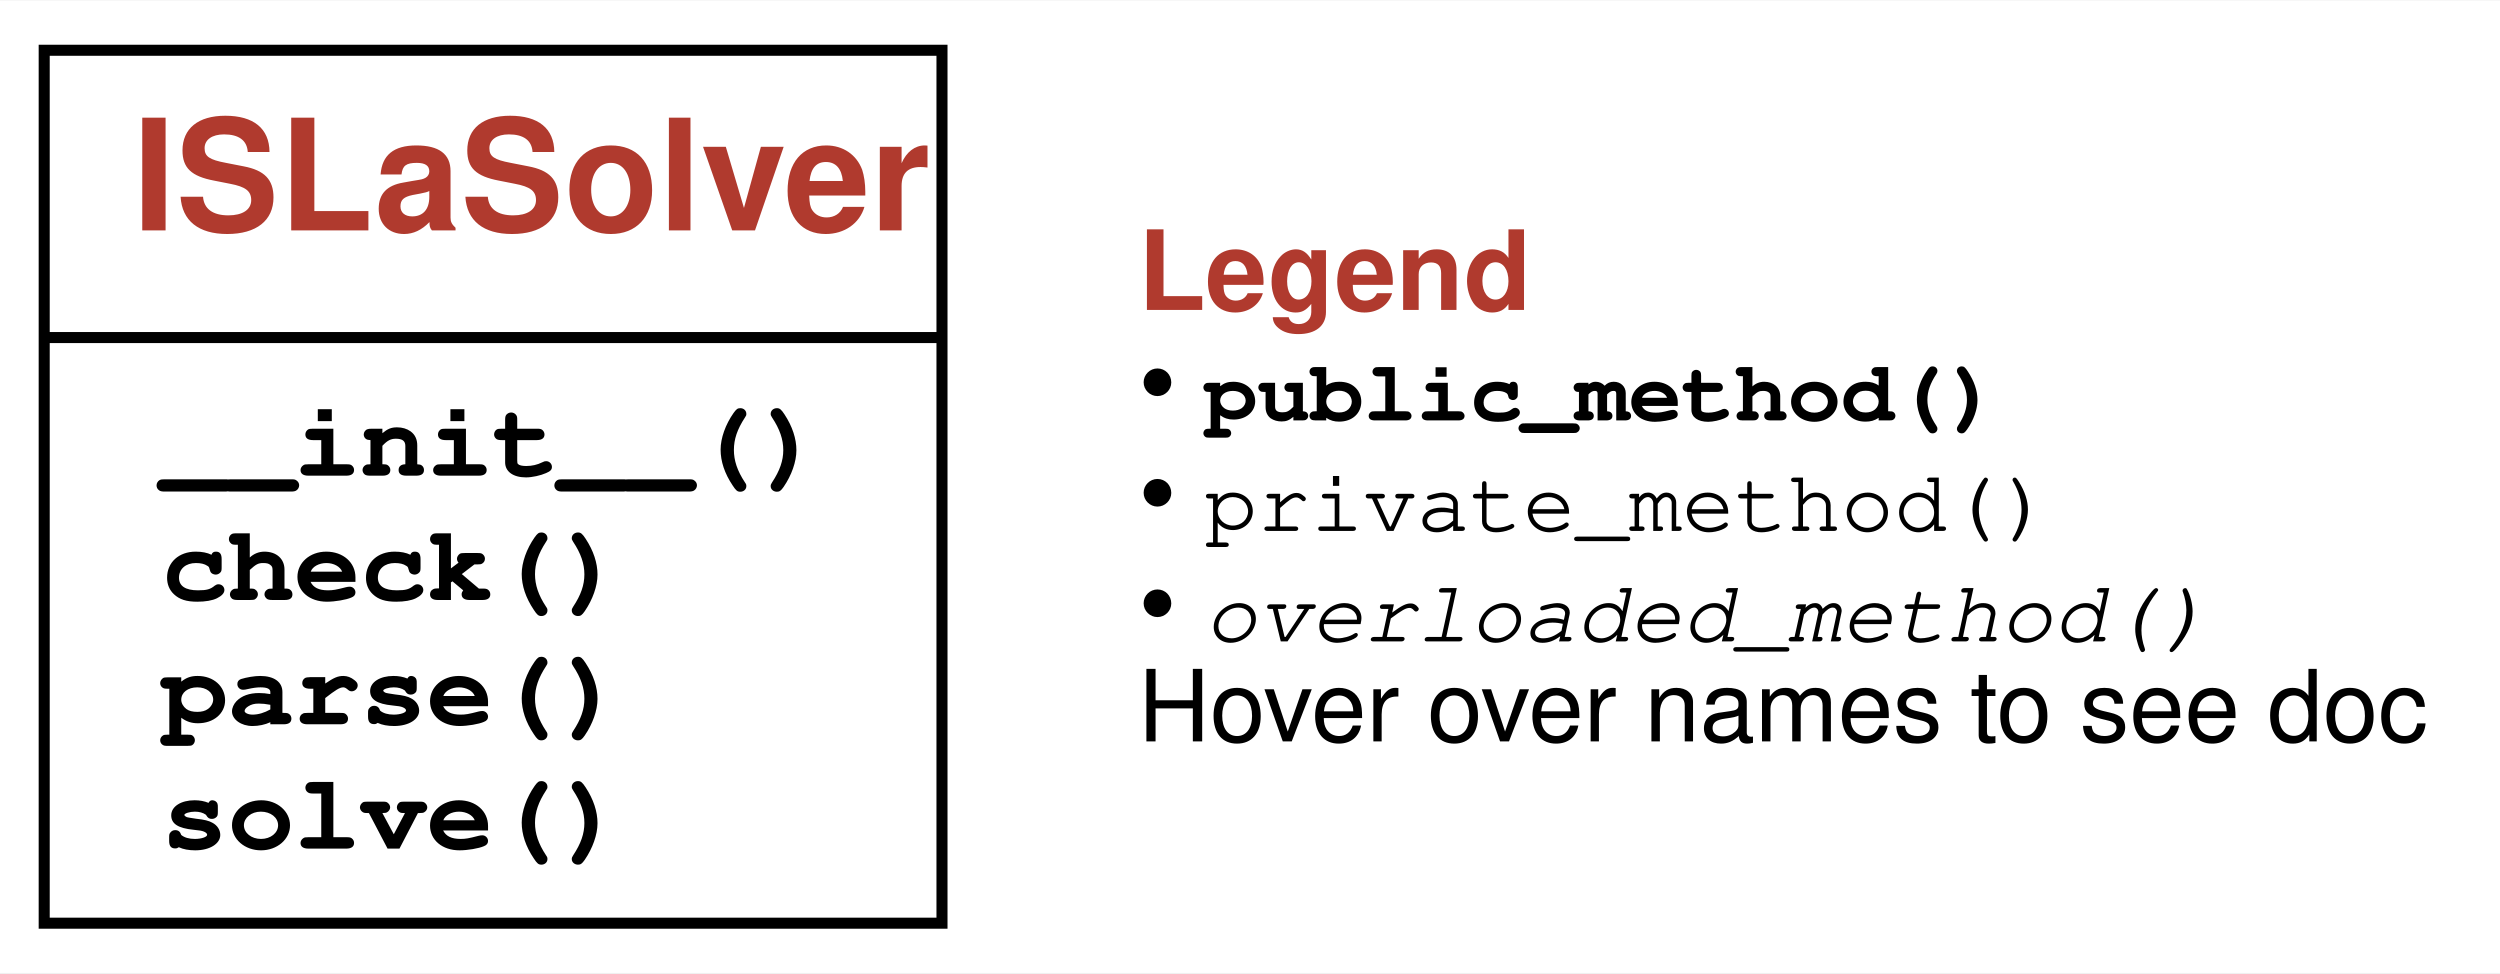
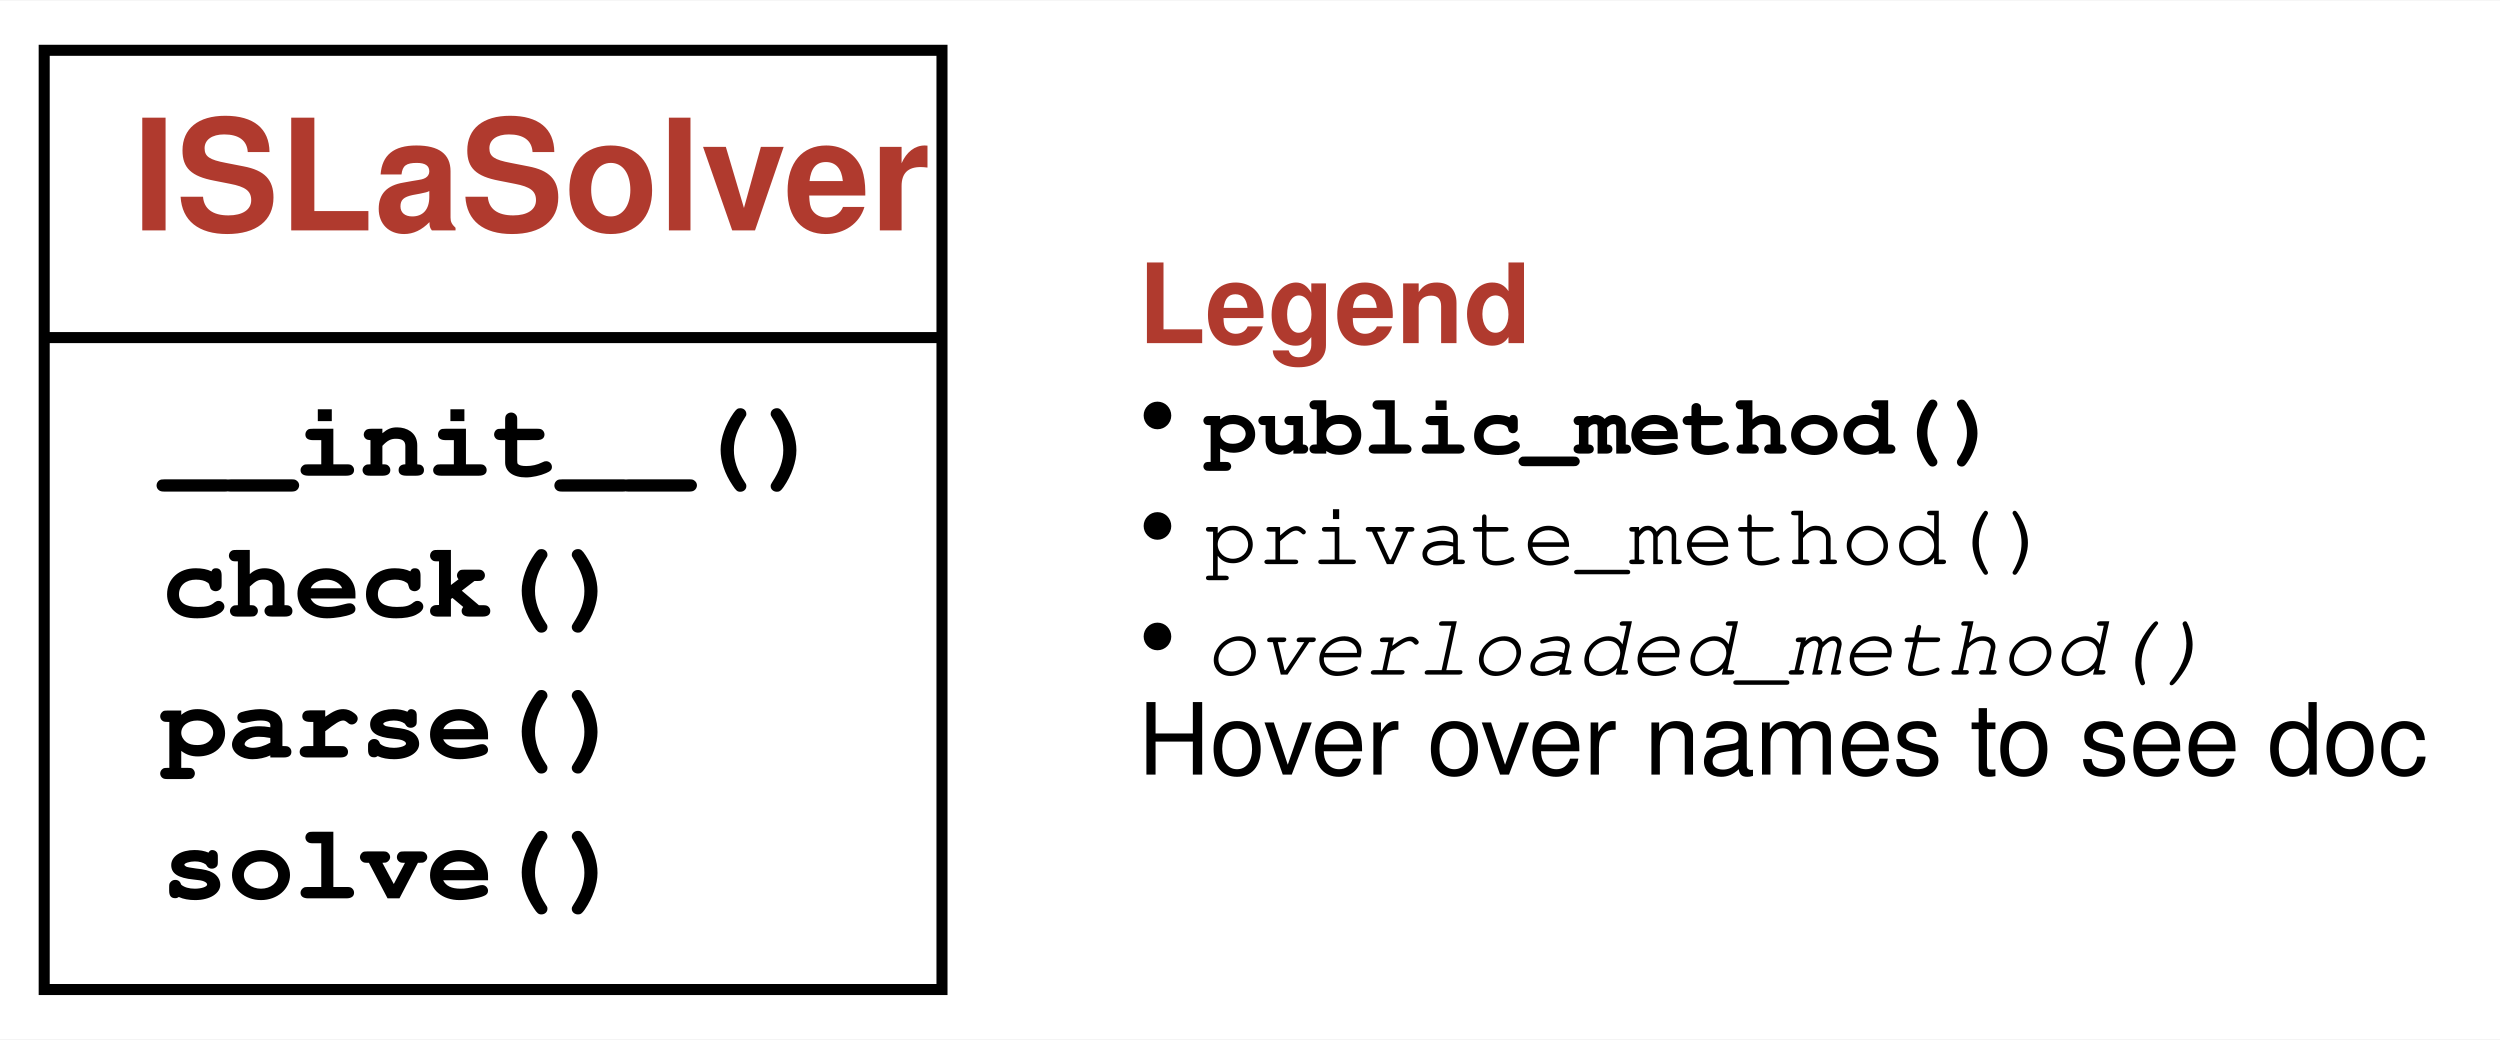
- <svg xmlns="http://www.w3.org/2000/svg" xmlns:xlink="http://www.w3.org/1999/xlink" width="226pt" height="88pt" viewBox="0.00 0.00 226.25 88.00">
-   <g id="graph0" class="graph" transform="scale(1 1) rotate(0) translate(4 84)">
+ <svg xmlns="http://www.w3.org/2000/svg" xmlns:xlink="http://www.w3.org/1999/xlink" width="226pt" height="94pt" viewBox="0.00 0.00 226.25 94.00">
+   <g id="graph0" class="graph" transform="scale(1 1) rotate(0) translate(4 90)">
    <g id="a_graph0">
      <a xlink:title="ISLaSolver class hierarchy">
-         <polygon fill="white" stroke="none" points="-4,4 -4,-84 222.25,-84 222.25,4 -4,4" />
+         <polygon fill="white" stroke="none" points="-4,4 -4,-90 222.25,-90 222.25,4 -4,4" />
      </a>
    </g>
    <g id="node1" class="node">
      <g id="a_node1">
        <a xlink:href="isla.solver.ipynb" xlink:title="class ISLaSolver:&#10;The solver class for ISLa formulas/constraints. Its top-level methods are&#10;&#10;:meth:`~isla.solver.ISLaSolver.solve`&#10;Use to generate solutions for an ISLa constraint.&#10;&#10;:meth:`~isla.solver.ISLaSolver.check`&#10;Use to check if an ISLa constraint is satisfied for a given input.&#10;&#10;:meth:`~isla.solver.ISLaSolver.parse`&#10;Use to parse and validate an input.&#10;&#10;:meth:`~isla.solver.ISLaSolver.repair`&#10;Use to repair an input such that it satisfies a constraint.&#10;&#10;:meth:`~isla.solver.ISLaSolver.mutate`&#10;Use to mutate an input such that the result satisfies a constraint.">
-           <polygon fill="none" stroke="black" points="0,-0.5 0,-79.5 81.25,-79.5 81.25,-0.5 0,-0.5" />
-           <text text-anchor="start" x="8" y="-63.2" font-family="Patua One, Helvetica, sans-serif" font-weight="bold" font-size="14.00" fill="#b03a2e">ISLaSolver</text>
-           <polyline fill="none" stroke="black" points="0,-53.5 81.25,-53.5" />
+           <polygon fill="none" stroke="black" points="0,-0.5 0,-85.5 81.25,-85.5 81.25,-0.5 0,-0.5" />
+           <text text-anchor="start" x="8" y="-69.2" font-family="Patua One, Helvetica, sans-serif" font-weight="bold" font-size="14.00" fill="#b03a2e">ISLaSolver</text>
+           <polyline fill="none" stroke="black" points="0,-59.5 81.25,-59.5" />
          <g id="a_node1_0">
            <a xlink:href="#" xlink:title="ISLaSolver">
              <g id="a_node1_1">
-                 <a xlink:href="isla.solver.ipynb" xlink:title="__init__(self, grammar: Union[Dict[str, List[str]], str], formula: Union[isla.language.Formula, str, NoneType] = None, structural_predicates: Set[isla.language.StructuralPredicate] = frozenset({StructuralPredicate(name='different_position', arity=2, eval_fun=&lt;function is_different_position&gt;), StructuralPredicate(name='inside', arity=2, eval_fun=&lt;function in_tree&gt;), StructuralPredicate(name='consecutive', arity=2, eval_fun=&lt;function consecutive&gt;), StructuralPredicate(name='direct_child', arity=2, eval_fun=&lt;function is_direct_child&gt;), StructuralPredicate(name='level', arity=4, eval_fun=&lt;function level_check&gt;), StructuralPredicate(name='nth', arity=3, eval_fun=&lt;function is_nth&gt;), StructuralPredicate(name='after', arity=2, eval_fun=&lt;function is_after&gt;), StructuralPredicate(name='same_position', arity=2, eval_fun=&lt;function is_same_position&gt;), StructuralPredicate(name='before', arity=2, eval_fun=&lt;function is_before&gt;)}), semantic_predicates: Set[isla.language.SemanticPredicate] = frozenset({SemanticPredicate(count, 3)}), max_number_free_instantiations: int = 10, max_number_smt_instantiations: int = 10, max_number_tree_insertion_results: int = 5, enforce_unique_trees_in_queue: bool = False, debug: bool = False, cost_computer: Optional[ForwardRef('CostComputer')] = None, timeout_seconds: Optional[int] = None, global_fuzzer: bool = False, predicates_unique_in_int_arg: Tuple[isla.language.SemanticPredicate, ...] = (SemanticPredicate(count, 3),), fuzzer_factory: Callable[[Dict[str, List[str]]], isla.fuzzer.GrammarFuzzer] = &lt;function SolverDefaults.&lt;lambda&gt;&gt;, tree_insertion_methods: Optional[int] = None, activate_unsat_support: bool = False, grammar_unwinding_threshold: int = 4, initial_tree: isla.helpers.Maybe[isla.derivation_tree.DerivationTree] = Maybe(a=None), enable_optimized_z3_queries: bool = True, start_symbol: Optional[str] = None):&#10;The constructor of :class:`~isla.solver.ISLaSolver` accepts a large number of&#10;parameters. However, all but the first one, :code:`grammar`, are *optional.*&#10;&#10;The simplest way to construct an ISLa solver is by only providing it with a&#10;grammar only; it then works like a grammar fuzzer.&#10;&#10;&gt;&gt;&gt; import random&#10;&gt;&gt;&gt; random.seed(1)&#10;&#10;&gt;&gt;&gt; import string&#10;&gt;&gt;&gt; LANG_GRAMMAR = {&#10;...     &quot;&lt;start&gt;&quot;:&#10;...         [&quot;&lt;stmt&gt;&quot;],&#10;...     &quot;&lt;stmt&gt;&quot;:&#10;...         [&quot;&lt;assgn&gt; ; &lt;stmt&gt;&quot;, &quot;&lt;assgn&gt;&quot;],&#10;...     &quot;&lt;assgn&gt;&quot;:&#10;...         [&quot;&lt;var&gt; := &lt;rhs&gt;&quot;],&#10;...     &quot;&lt;rhs&gt;&quot;:&#10;...         [&quot;&lt;var&gt;&quot;, &quot;&lt;digit&gt;&quot;],&#10;...     &quot;&lt;var&gt;&quot;: list(string.ascii_lowercase),&#10;...     &quot;&lt;digit&gt;&quot;: list(string.digits)&#10;... }&#10;&gt;&gt;&gt;&#10;&gt;&gt;&gt; from isla.solver import ISLaSolver&#10;&gt;&gt;&gt; solver = ISLaSolver(LANG_GRAMMAR)&#10;&gt;&gt;&gt;&#10;&gt;&gt;&gt; str(solver.solve())&#10;'d := 9'&#10;&gt;&gt;&gt; str(solver.solve())&#10;'v := n ; s := r'&#10;&#10;:param grammar: The underlying grammar; either, as a &quot;Fuzzing Book&quot; dictionary&#10;or in BNF syntax.&#10;:param formula: The formula to solve; either a string or a readily parsed&#10;formula. If no formula is given, a default `true` constraint is assumed, and&#10;the solver falls back to a grammar fuzzer. The number of produced solutions&#10;will then be bound by `max_number_free_instantiations`.&#10;:param structural_predicates: Structural predicates to use when parsing a&#10;formula.&#10;:param semantic_predicates: Semantic predicates to use when parsing a formula.&#10;:param max_number_free_instantiations: Number of times that nonterminals that&#10;are not bound by any formula should be expanded by a coverage-based fuzzer.&#10;:param max_number_smt_instantiations: Number of solutions of SMT formulas that&#10;should be produced.&#10;:param max_number_tree_insertion_results: The maximum number of results when&#10;solving existential quantifiers by tree insertion.&#10;:param enforce_unique_trees_in_queue: If true, states with the same tree as an&#10;already existing tree in the queue are discarded, irrespectively of the&#10;constraint.&#10;:param debug: If true, debug information about the evolution of states is&#10;collected, notably in the field state_tree. The root of the tree is in the&#10;field state_tree_root. The field costs stores the computed cost values for&#10;all new nodes.&#10;:param cost_computer: The `CostComputer` class for computing the cost relevant&#10;to placing states in ISLa's queue.&#10;:param timeout_seconds: Number of seconds after which the solver will terminate.&#10;:param global_fuzzer: If set to True, only one coverage-guided grammar fuzzer&#10;object is used to finish off unconstrained open derivation trees throughout&#10;the whole generation time. This may be beneficial for some targets; e.g., we&#10;experienced that CSV works significantly faster. However, the achieved k-path&#10;coverage can be lower with that setting.&#10;:param predicates_unique_in_int_arg: This is needed in certain cases for&#10;instantiating universal integer quantifiers. The supplied predicates should&#10;have exactly one integer argument, and hold for exactly one integer value&#10;once all other parameters are fixed.&#10;:param fuzzer_factory: Constructor of the fuzzer to use for instantiating&#10;&quot;free&quot; nonterminals.&#10;:param tree_insertion_methods: Combination of methods to use for existential&#10;quantifier elimination by tree insertion. Full selection: `DIRECT_EMBEDDING &amp;&#10;SELF_EMBEDDING &amp; CONTEXT_ADDITION`.&#10;:param activate_unsat_support: Set to True if you assume that a formula might&#10;be unsatisfiable. This triggers additional tests for unsatisfiability that&#10;reduce input generation performance, but might ensure termination (with a&#10;negative solver result) for unsatisfiable problems for which the solver could&#10;otherwise diverge.&#10;:param grammar_unwinding_threshold: When querying the SMT solver, ISLa passes a&#10;regular expression for the syntax of the involved nonterminals. If this&#10;syntax is not regular, we unwind the respective part in the reference grammar&#10;up to a depth of `grammar_unwinding_threshold`. If this is too shallow, it can&#10;happen that an equation etc. cannot be solved; if it is too deep, it can&#10;negatively impact performance (and quite tremendously so).&#10;:param initial_tree: An initial input tree for the queue, if the solver shall&#10;not start from the tree `(&lt;start&gt;, None)`.&#10;:param enable_optimized_z3_queries: Enables preprocessing of Z3 queries (mainly&#10;numeric problems concerning things like length). This can improve performance&#10;significantly; however, it might happen that certain problems cannot be solved&#10;anymore. In that case, this option can/should be deactivated.&#10;:param start_symbol: This is an alternative to `initial_tree` for starting with&#10;a start symbol different form `&lt;start&gt;`. If `start_symbol` is provided, a tree&#10;consisting of a single root node with the value of `start_symbol` is chosen as&#10;initial tree.">
-                   <text text-anchor="start" x="10.62" y="-41" font-family="'Fira Mono', 'Source Code Pro', 'Courier', monospace" font-weight="bold" font-size="10.00">__init__()</text>
+                 <a xlink:href="isla.solver.ipynb" xlink:title="__init__(self, grammar: Union[Dict[str, List[str]], str], formula: Union[isla.language.Formula, str, NoneType] = None, structural_predicates: Set[isla.language.StructuralPredicate] = frozenset({StructuralPredicate(name='level', arity=4, eval_fun=&lt;function level_check&gt;), StructuralPredicate(name='consecutive', arity=2, eval_fun=&lt;function consecutive&gt;), StructuralPredicate(name='same_position', arity=2, eval_fun=&lt;function is_same_position&gt;), StructuralPredicate(name='direct_child', arity=2, eval_fun=&lt;function is_direct_child&gt;), StructuralPredicate(name='nth', arity=3, eval_fun=&lt;function is_nth&gt;), StructuralPredicate(name='inside', arity=2, eval_fun=&lt;function in_tree&gt;), StructuralPredicate(name='before', arity=2, eval_fun=&lt;function is_before&gt;), StructuralPredicate(name='different_position', arity=2, eval_fun=&lt;function is_different_position&gt;), StructuralPredicate(name='after', arity=2, eval_fun=&lt;function is_after&gt;)}), semantic_predicates: Set[isla.language.SemanticPredicate] = frozenset({SemanticPredicate(count, 3)}), max_number_free_instantiations: int = 10, max_number_smt_instantiations: int = 10, max_number_tree_insertion_results: int = 5, enforce_unique_trees_in_queue: bool = False, debug: bool = False, cost_computer: Optional[ForwardRef('CostComputer')] = None, timeout_seconds: Optional[int] = None, global_fuzzer: bool = False, predicates_unique_in_int_arg: Tuple[isla.language.SemanticPredicate, ...] = (SemanticPredicate(count, 3),), fuzzer_factory: Callable[[Dict[str, List[str]]], isla.fuzzer.GrammarFuzzer] = &lt;function SolverDefaults.&lt;lambda&gt;&gt;, tree_insertion_methods: Optional[int] = None, activate_unsat_support: bool = False, grammar_unwinding_threshold: int = 4, initial_tree: isla.helpers.Maybe[isla.derivation_tree.DerivationTree] = Maybe(a=None), enable_optimized_z3_queries: bool = True, start_symbol: Optional[str] = None):&#10;The constructor of :class:`~isla.solver.ISLaSolver` accepts a large number of&#10;parameters. However, all but the first one, :code:`grammar`, are *optional.*&#10;&#10;The simplest way to construct an ISLa solver is by only providing it with a&#10;grammar only; it then works like a grammar fuzzer.&#10;&#10;&gt;&gt;&gt; import random&#10;&gt;&gt;&gt; random.seed(1)&#10;&#10;&gt;&gt;&gt; import string&#10;&gt;&gt;&gt; LANG_GRAMMAR = {&#10;...     &quot;&lt;start&gt;&quot;:&#10;...         [&quot;&lt;stmt&gt;&quot;],&#10;...     &quot;&lt;stmt&gt;&quot;:&#10;...         [&quot;&lt;assgn&gt; ; &lt;stmt&gt;&quot;, &quot;&lt;assgn&gt;&quot;],&#10;...     &quot;&lt;assgn&gt;&quot;:&#10;...         [&quot;&lt;var&gt; := &lt;rhs&gt;&quot;],&#10;...     &quot;&lt;rhs&gt;&quot;:&#10;...         [&quot;&lt;var&gt;&quot;, &quot;&lt;digit&gt;&quot;],&#10;...     &quot;&lt;var&gt;&quot;: list(string.ascii_lowercase),&#10;...     &quot;&lt;digit&gt;&quot;: list(string.digits)&#10;... }&#10;&gt;&gt;&gt;&#10;&gt;&gt;&gt; from isla.solver import ISLaSolver&#10;&gt;&gt;&gt; solver = ISLaSolver(LANG_GRAMMAR)&#10;&gt;&gt;&gt;&#10;&gt;&gt;&gt; str(solver.solve())&#10;'d := 9'&#10;&gt;&gt;&gt; str(solver.solve())&#10;'v := n ; s := r'&#10;&#10;:param grammar: The underlying grammar; either, as a &quot;Fuzzing Book&quot; dictionary&#10;or in BNF syntax.&#10;:param formula: The formula to solve; either a string or a readily parsed&#10;formula. If no formula is given, a default `true` constraint is assumed, and&#10;the solver falls back to a grammar fuzzer. The number of produced solutions&#10;will then be bound by `max_number_free_instantiations`.&#10;:param structural_predicates: Structural predicates to use when parsing a&#10;formula.&#10;:param semantic_predicates: Semantic predicates to use when parsing a formula.&#10;:param max_number_free_instantiations: Number of times that nonterminals that&#10;are not bound by any formula should be expanded by a coverage-based fuzzer.&#10;:param max_number_smt_instantiations: Number of solutions of SMT formulas that&#10;should be produced.&#10;:param max_number_tree_insertion_results: The maximum number of results when&#10;solving existential quantifiers by tree insertion.&#10;:param enforce_unique_trees_in_queue: If true, states with the same tree as an&#10;already existing tree in the queue are discarded, irrespectively of the&#10;constraint.&#10;:param debug: If true, debug information about the evolution of states is&#10;collected, notably in the field state_tree. The root of the tree is in the&#10;field state_tree_root. The field costs stores the computed cost values for&#10;all new nodes.&#10;:param cost_computer: The `CostComputer` class for computing the cost relevant&#10;to placing states in ISLa's queue.&#10;:param timeout_seconds: Number of seconds after which the solver will terminate.&#10;:param global_fuzzer: If set to True, only one coverage-guided grammar fuzzer&#10;object is used to finish off unconstrained open derivation trees throughout&#10;the whole generation time. This may be beneficial for some targets; e.g., we&#10;experienced that CSV works significantly faster. However, the achieved k-path&#10;coverage can be lower with that setting.&#10;:param predicates_unique_in_int_arg: This is needed in certain cases for&#10;instantiating universal integer quantifiers. The supplied predicates should&#10;have exactly one integer argument, and hold for exactly one integer value&#10;once all other parameters are fixed.&#10;:param fuzzer_factory: Constructor of the fuzzer to use for instantiating&#10;&quot;free&quot; nonterminals.&#10;:param tree_insertion_methods: Combination of methods to use for existential&#10;quantifier elimination by tree insertion. Full selection: `DIRECT_EMBEDDING &amp;&#10;SELF_EMBEDDING &amp; CONTEXT_ADDITION`.&#10;:param activate_unsat_support: Set to True if you assume that a formula might&#10;be unsatisfiable. This triggers additional tests for unsatisfiability that&#10;reduce input generation performance, but might ensure termination (with a&#10;negative solver result) for unsatisfiable problems for which the solver could&#10;otherwise diverge.&#10;:param grammar_unwinding_threshold: When querying the SMT solver, ISLa passes a&#10;regular expression for the syntax of the involved nonterminals. If this&#10;syntax is not regular, we unwind the respective part in the reference grammar&#10;up to a depth of `grammar_unwinding_threshold`. If this is too shallow, it can&#10;happen that an equation etc. cannot be solved; if it is too deep, it can&#10;negatively impact performance (and quite tremendously so).&#10;:param initial_tree: An initial input tree for the queue, if the solver shall&#10;not start from the tree `(&lt;start&gt;, None)`.&#10;:param enable_optimized_z3_queries: Enables preprocessing of Z3 queries (mainly&#10;numeric problems concerning things like length). This can improve performance&#10;significantly; however, it might happen that certain problems cannot be solved&#10;anymore. In that case, this option can/should be deactivated.&#10;:param start_symbol: This is an alternative to `initial_tree` for starting with&#10;a start symbol different form `&lt;start&gt;`. If `start_symbol` is provided, a tree&#10;consisting of a single root node with the value of `start_symbol` is chosen as&#10;initial tree.">
+                   <text text-anchor="start" x="10.62" y="-47" font-family="'Fira Mono', 'Source Code Pro', 'Courier', monospace" font-weight="bold" font-size="10.00">__init__()</text>
                </a>
              </g>
              <g id="a_node1_2">
                <a xlink:href="isla.solver.ipynb" xlink:title="check(self, inp: isla.derivation_tree.DerivationTree | str) -&gt; bool:&#10;Evaluates whether the given derivation tree satisfies the constraint passed to&#10;the solver. Raises an `UnknownResultError` if this could not be evaluated&#10;(e.g., because of a solver timeout or a semantic predicate that cannot be&#10;evaluated).&#10;&#10;:param inp: The input to evaluate, either readily parsed or as a string.&#10;:return: A truth value.">
-                   <text text-anchor="start" x="10.62" y="-29.75" font-family="'Fira Mono', 'Source Code Pro', 'Courier', monospace" font-weight="bold" font-size="10.00">check()</text>
+                   <text text-anchor="start" x="10.62" y="-34.25" font-family="'Fira Mono', 'Source Code Pro', 'Courier', monospace" font-weight="bold" font-size="10.00">check()</text>
                </a>
              </g>
              <g id="a_node1_3">
                <a xlink:href="isla.solver.ipynb" xlink:title="parse(self, inp: str, nonterminal: str = '&lt;start&gt;', skip_check: bool = False, silent: bool = False) -&gt; isla.derivation_tree.DerivationTree:&#10;Parses the given input `inp`. Raises a `SyntaxError` if the input does not&#10;satisfy the grammar, a `SemanticError` if it does not satisfy the constraint&#10;(this is only checked if `nonterminal` is &quot;&lt;start&gt;&quot;), and returns the parsed&#10;`DerivationTree` otherwise.&#10;&#10;:param inp: The input to parse.&#10;:param nonterminal: The nonterminal to start parsing with, if a string&#10;corresponding to a sub-grammar shall be parsed. We don't check semantic&#10;correctness in that case.&#10;:param skip_check: If True, the semantic check is left out.&#10;:param silent: If True, no error is sent to the log stream in case of a&#10;failed parse.&#10;:return: A parsed `DerivationTree`.">
-                   <text text-anchor="start" x="10.62" y="-18.5" font-family="'Fira Mono', 'Source Code Pro', 'Courier', monospace" font-weight="bold" font-size="10.00">parse()</text>
+                   <text text-anchor="start" x="10.62" y="-21.5" font-family="'Fira Mono', 'Source Code Pro', 'Courier', monospace" font-weight="bold" font-size="10.00">parse()</text>
                </a>
              </g>
              <g id="a_node1_4">
                <a xlink:href="isla.solver.ipynb" xlink:title="solve(self) -&gt; isla.derivation_tree.DerivationTree:&#10;Attempts to compute a solution to the given ISLa formula. Returns that solution,&#10;if any. This function can be called repeatedly to obtain more solutions until&#10;one of two exception types is raised: A :class:`StopIteration` indicates that&#10;no more solution can be found; a :class:`TimeoutError` is raised if a timeout&#10;occurred. After that, an exception will be raised every time.&#10;&#10;The timeout can be controlled by the :code:`timeout_seconds`&#10;:meth:`constructor &lt;isla.solver.ISLaSolver.__init__&gt;` parameter.&#10;&#10;:return: A solution for the ISLa formula passed to the&#10;:class:`isla.solver.ISLaSolver`.">
-                   <text text-anchor="start" x="10.62" y="-7.25" font-family="'Fira Mono', 'Source Code Pro', 'Courier', monospace" font-weight="bold" font-size="10.00">solve()</text>
+                   <text text-anchor="start" x="10.62" y="-8.75" font-family="'Fira Mono', 'Source Code Pro', 'Courier', monospace" font-weight="bold" font-size="10.00">solve()</text>
                </a>
              </g>
            </a>
          </g>
        </a>
      </g>
    </g>
    <g id="node2" class="node">
-       <text text-anchor="start" x="99" y="-56" font-family="Patua One, Helvetica, sans-serif" font-weight="bold" font-size="10.00" fill="#b03a2e">Legend</text>
-       <text text-anchor="start" x="99" y="-46" font-family="Patua One, Helvetica, sans-serif" font-size="10.00">• </text>
-       <text text-anchor="start" x="105" y="-46" font-family="'Fira Mono', 'Source Code Pro', 'Courier', monospace" font-weight="bold" font-size="8.00">public_method()</text>
-       <text text-anchor="start" x="99" y="-36" font-family="Patua One, Helvetica, sans-serif" font-size="10.00">• </text>
-       <text text-anchor="start" x="105" y="-36" font-family="'Fira Mono', 'Source Code Pro', 'Courier', monospace" font-size="8.00">private_method()</text>
-       <text text-anchor="start" x="99" y="-26" font-family="Patua One, Helvetica, sans-serif" font-size="10.00">• </text>
-       <text text-anchor="start" x="105" y="-26" font-family="'Fira Mono', 'Source Code Pro', 'Courier', monospace" font-style="italic" font-size="8.00">overloaded_method()</text>
-       <text text-anchor="start" x="99" y="-16.95" font-family="Helvetica,sans-Serif" font-size="9.00">Hover over names to see doc</text>
+       <text text-anchor="start" x="99" y="-59" font-family="Patua One, Helvetica, sans-serif" font-weight="bold" font-size="10.00" fill="#b03a2e">Legend</text>
+       <text text-anchor="start" x="99" y="-49" font-family="Patua One, Helvetica, sans-serif" font-size="10.00">• </text>
+       <text text-anchor="start" x="105" y="-49" font-family="'Fira Mono', 'Source Code Pro', 'Courier', monospace" font-weight="bold" font-size="8.00">public_method()</text>
+       <text text-anchor="start" x="99" y="-39" font-family="Patua One, Helvetica, sans-serif" font-size="10.00">• </text>
+       <text text-anchor="start" x="105" y="-39" font-family="'Fira Mono', 'Source Code Pro', 'Courier', monospace" font-size="8.00">private_method()</text>
+       <text text-anchor="start" x="99" y="-29" font-family="Patua One, Helvetica, sans-serif" font-size="10.00">• </text>
+       <text text-anchor="start" x="105" y="-29" font-family="'Fira Mono', 'Source Code Pro', 'Courier', monospace" font-style="italic" font-size="8.00">overloaded_method()</text>
+       <text text-anchor="start" x="99" y="-19.95" font-family="Helvetica,sans-Serif" font-size="9.00">Hover over names to see doc</text>
    </g>
  </g>
</svg>
